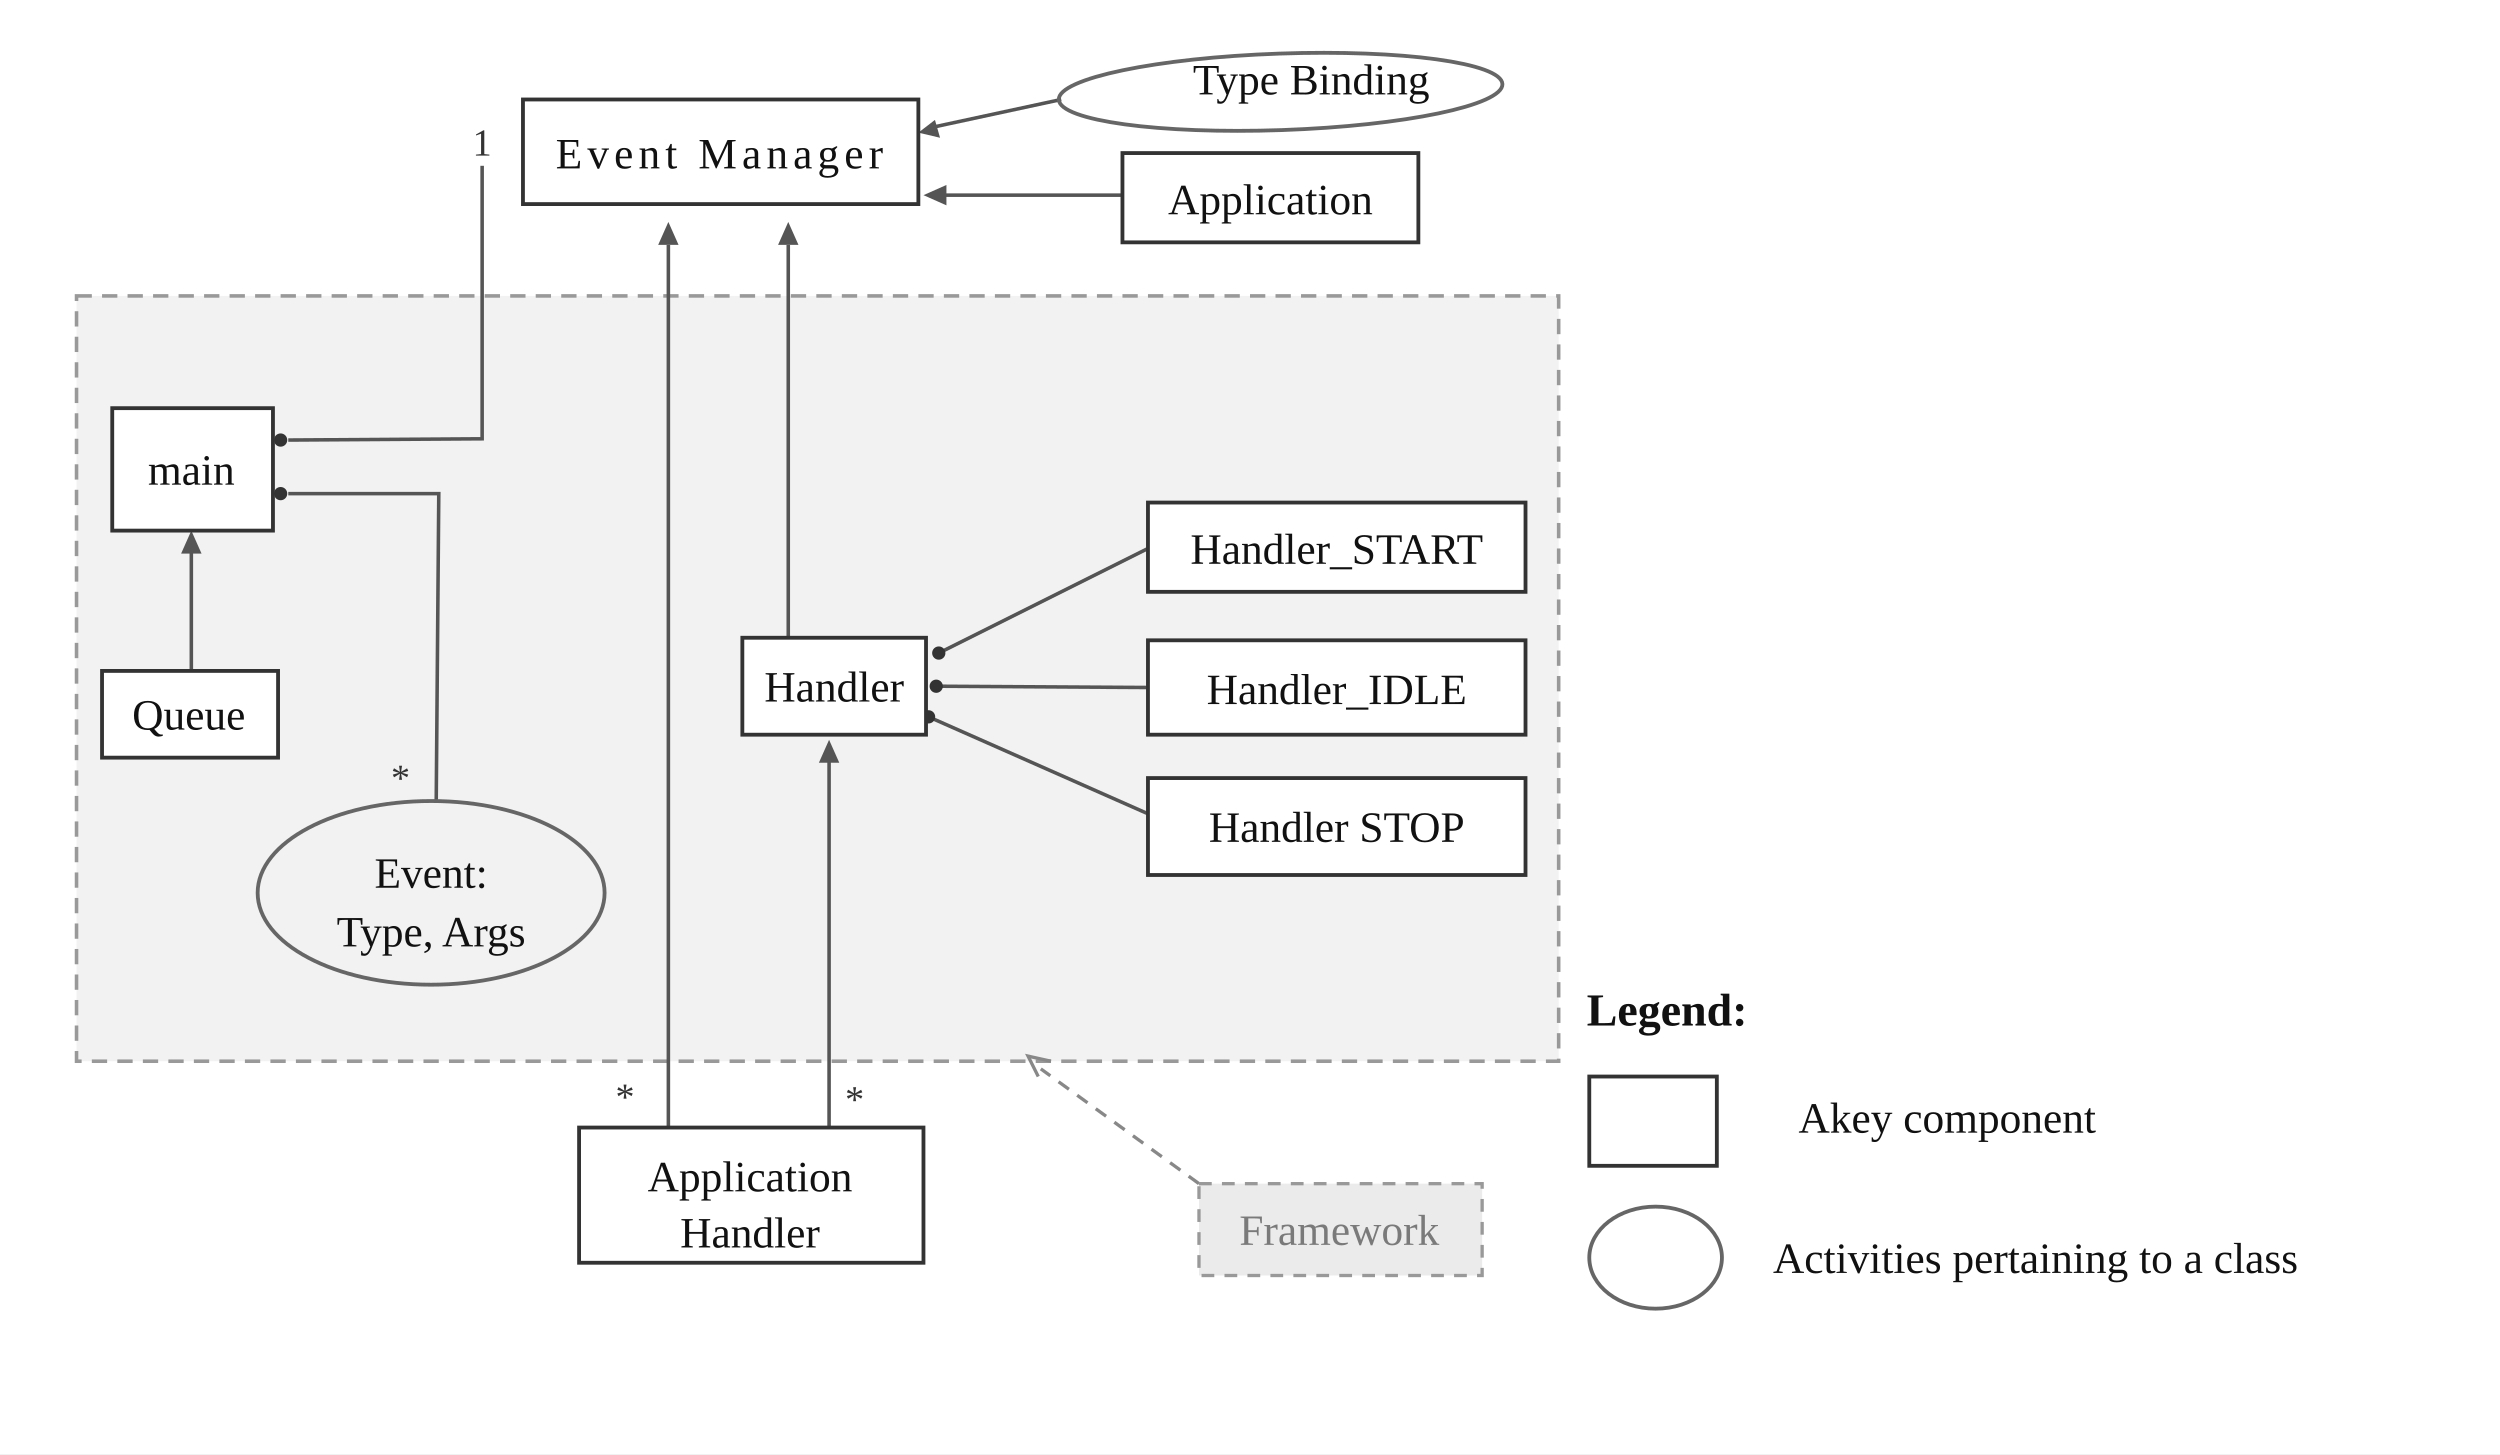
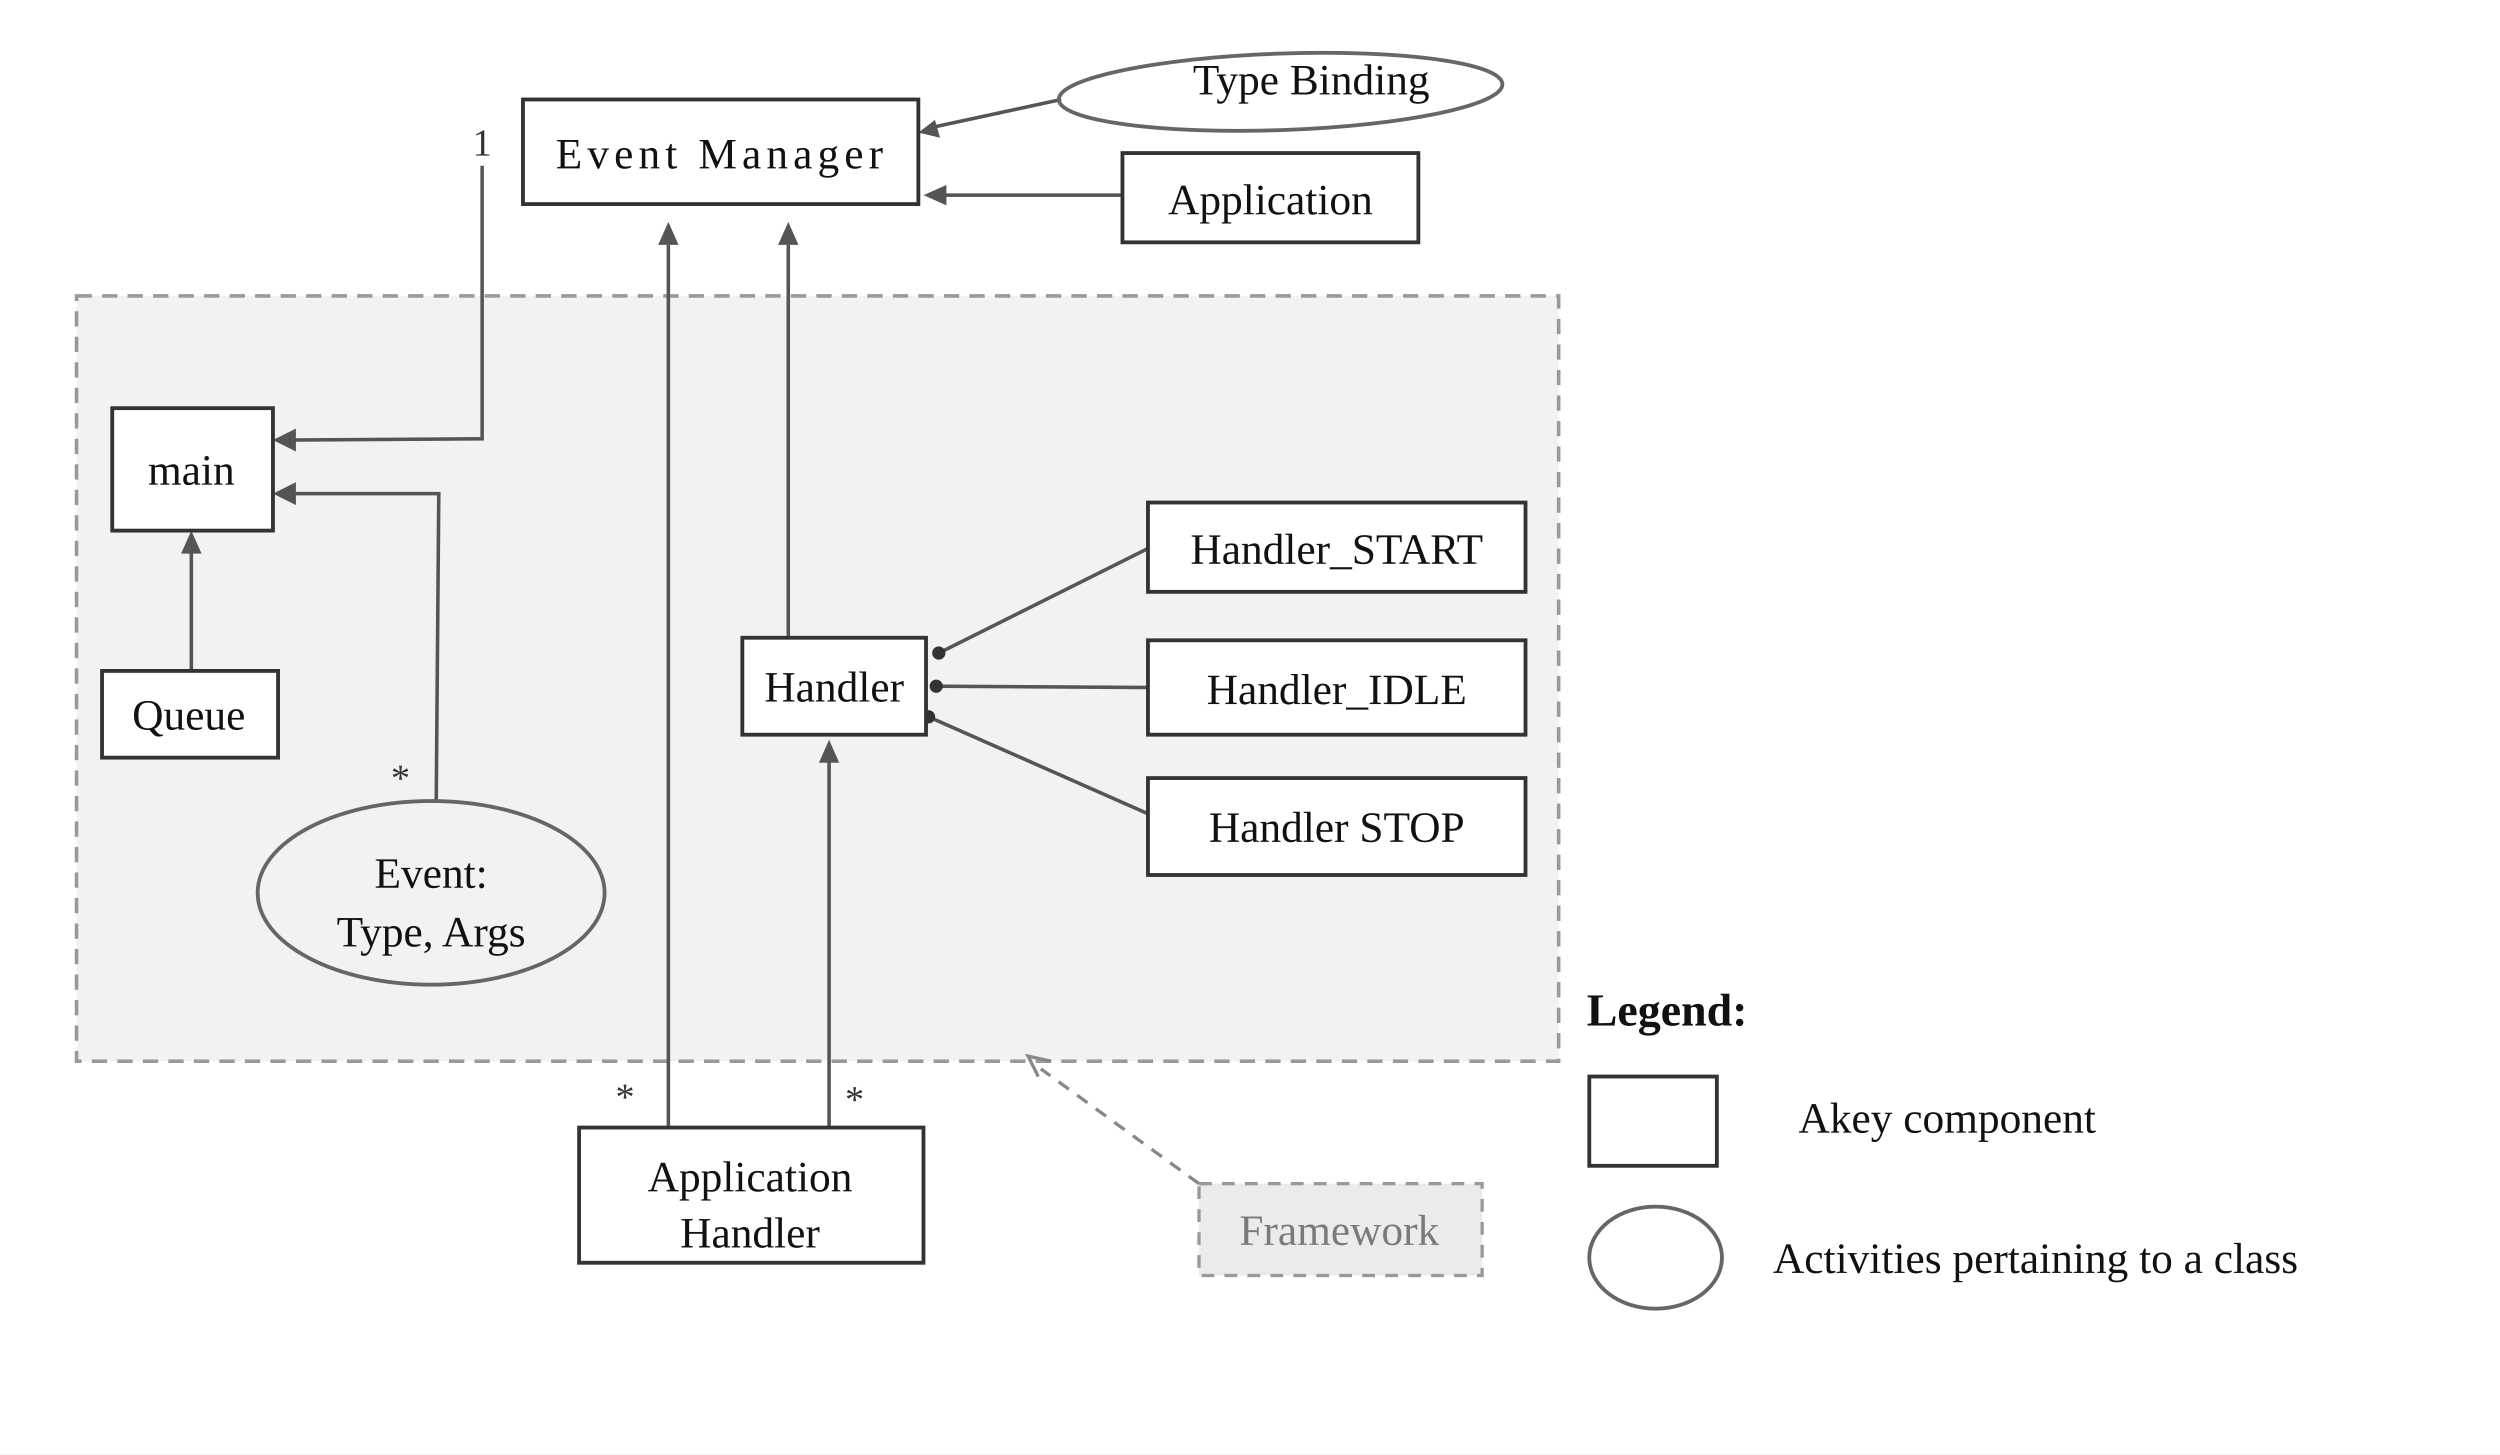
<svg xmlns="http://www.w3.org/2000/svg" width="1960" height="1140" viewBox="0 0 980 570">
  <rect x="0" y="0" width="980" height="570" fill="#ffffff" />
  <rect x="30" y="116" width="581" height="300" fill="#f2f2f2" stroke="#999" stroke-width="1.4" stroke-dasharray="6 4" />
  <g stroke="#555" stroke-width="1.4" fill="none">
    <line x1="416" y1="39" x2="365" y2="50" />
    <line x1="440" y1="76.5" x2="368" y2="76.5" />
    <polyline points="189,65 189,172 113,172.5" />
    <polyline points="113,193.5 172,193.5 171,314" />
    <line x1="75" y1="216" x2="75" y2="263" />
    <line x1="309" y1="96" x2="309" y2="251" />
    <line x1="262" y1="96" x2="262" y2="443" />
    <line x1="325" y1="296" x2="325" y2="443" />
    <line x1="368" y1="256" x2="450" y2="215" />
    <line x1="367" y1="269" x2="450" y2="269.5" />
    <line x1="364" y1="281" x2="450" y2="319" />
  </g>
  <g fill="#555">
    <polygon points="360,52 368.5,54 366.5,47" />
    <polygon points="362,76.5 371,72.5 371,80.5" />
    <polygon points="75,208 71,217 79,217" />
    <polygon points="309,87 305,96 313,96" />
    <polygon points="262,87 258,96 266,96" />
    <polygon points="325,290 321,299 329,299" />
+     <polygon points="107,172.5 116,168 116,177" />
+     <polygon points="107,193.5 116,189 116,198" />
  </g>
  <g fill="#333">
-     <circle cx="110" cy="172.5" r="2.6" />
-     <circle cx="110" cy="193.5" r="2.6" />
    <circle cx="368" cy="256" r="2.6" />
    <circle cx="367" cy="269" r="2.6" />
    <circle cx="364" cy="281" r="2.6" />
  </g>
  <g stroke="#888" stroke-width="1.3" fill="none" stroke-dasharray="5 4">
    <line x1="470" y1="464" x2="408" y2="419" />
  </g>
  <g stroke="#888" stroke-width="1.3" fill="none">
    <polyline points="412,416 403,414 407,422" />
  </g>
  <g fill="#ffffff" stroke="#333" stroke-width="1.5">
    <rect x="205" y="39" width="155" height="41" />
    <rect x="440" y="60" width="116" height="35" />
    <rect x="44" y="160" width="63" height="48" />
    <rect x="40" y="263" width="69" height="34" />
    <rect x="291" y="250" width="72" height="38" />
    <rect x="450" y="197" width="148" height="35" />
    <rect x="450" y="251" width="148" height="37" />
    <rect x="450" y="305" width="148" height="38" />
    <rect x="227" y="442" width="135" height="53" />
  </g>
  <rect x="470" y="464" width="111" height="36" fill="#ebebeb" stroke="#999" stroke-width="1.3" stroke-dasharray="5 4" />
  <g fill="#ffffff" fill-opacity="0" stroke="#666" stroke-width="1.5">
    <ellipse cx="502" cy="36" rx="87" ry="15" transform="rotate(-2 502 36)" />
    <ellipse cx="169" cy="350" rx="68" ry="36" />
  </g>
  <g font-family="Liberation Serif, WenQuanYi Zen Hei, DejaVu Serif, serif" font-size="17" fill="#111" text-anchor="middle">
    <text x="282" y="66" letter-spacing="2">Event Manager</text>
    <text x="514" y="37">Type Binding</text>
    <text x="498" y="84">Application</text>
    <text x="75" y="190">main</text>
    <text x="74" y="286">Queue</text>
    <text x="169" y="348">Event:</text>
    <text x="169" y="371">Type, Args</text>
    <text x="327" y="275">Handler</text>
    <text x="524" y="221">Handler_START</text>
    <text x="524" y="276">Handler_IDLE</text>
    <text x="524" y="330">Handler STOP</text>
    <text x="294" y="467">Application</text>
    <text x="294" y="489">Handler</text>
    <text x="525" y="488" fill="#7a7a7a">Framework</text>
  </g>
  <g font-family="Liberation Serif, WenQuanYi Zen Hei, DejaVu Serif, serif" font-size="15" fill="#333" text-anchor="middle">
    <text x="189" y="61">1</text>
    <text x="157" y="310">*</text>
    <text x="245" y="435">*</text>
    <text x="335" y="436">*</text>
  </g>
  <g font-family="Liberation Serif, WenQuanYi Zen Hei, DejaVu Serif, serif" fill="#111">
    <text x="622" y="402" font-size="18" font-weight="bold">Legend:</text>
    <rect x="623" y="422" width="50" height="35" fill="#ffffff" stroke="#333" stroke-width="1.5" />
    <text x="705" y="444" font-size="17">Akey component</text>
    <ellipse cx="649" cy="493" rx="26" ry="20" fill="#ffffff" fill-opacity="0" stroke="#666" stroke-width="1.5" />
    <text x="695" y="499" font-size="17">Activities pertaining to a class</text>
  </g>
</svg>
